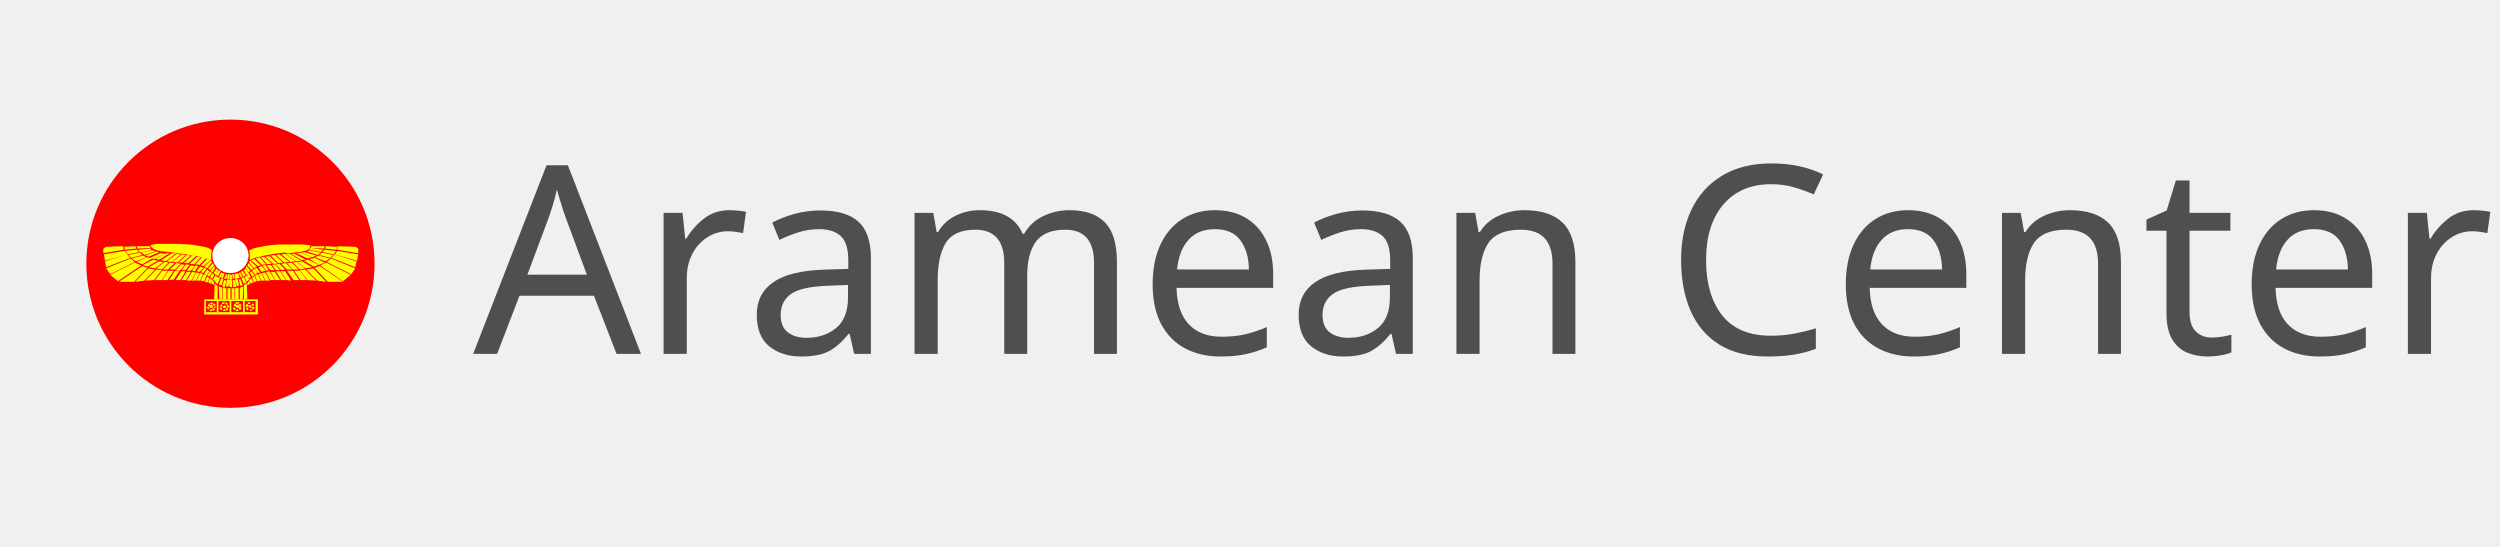
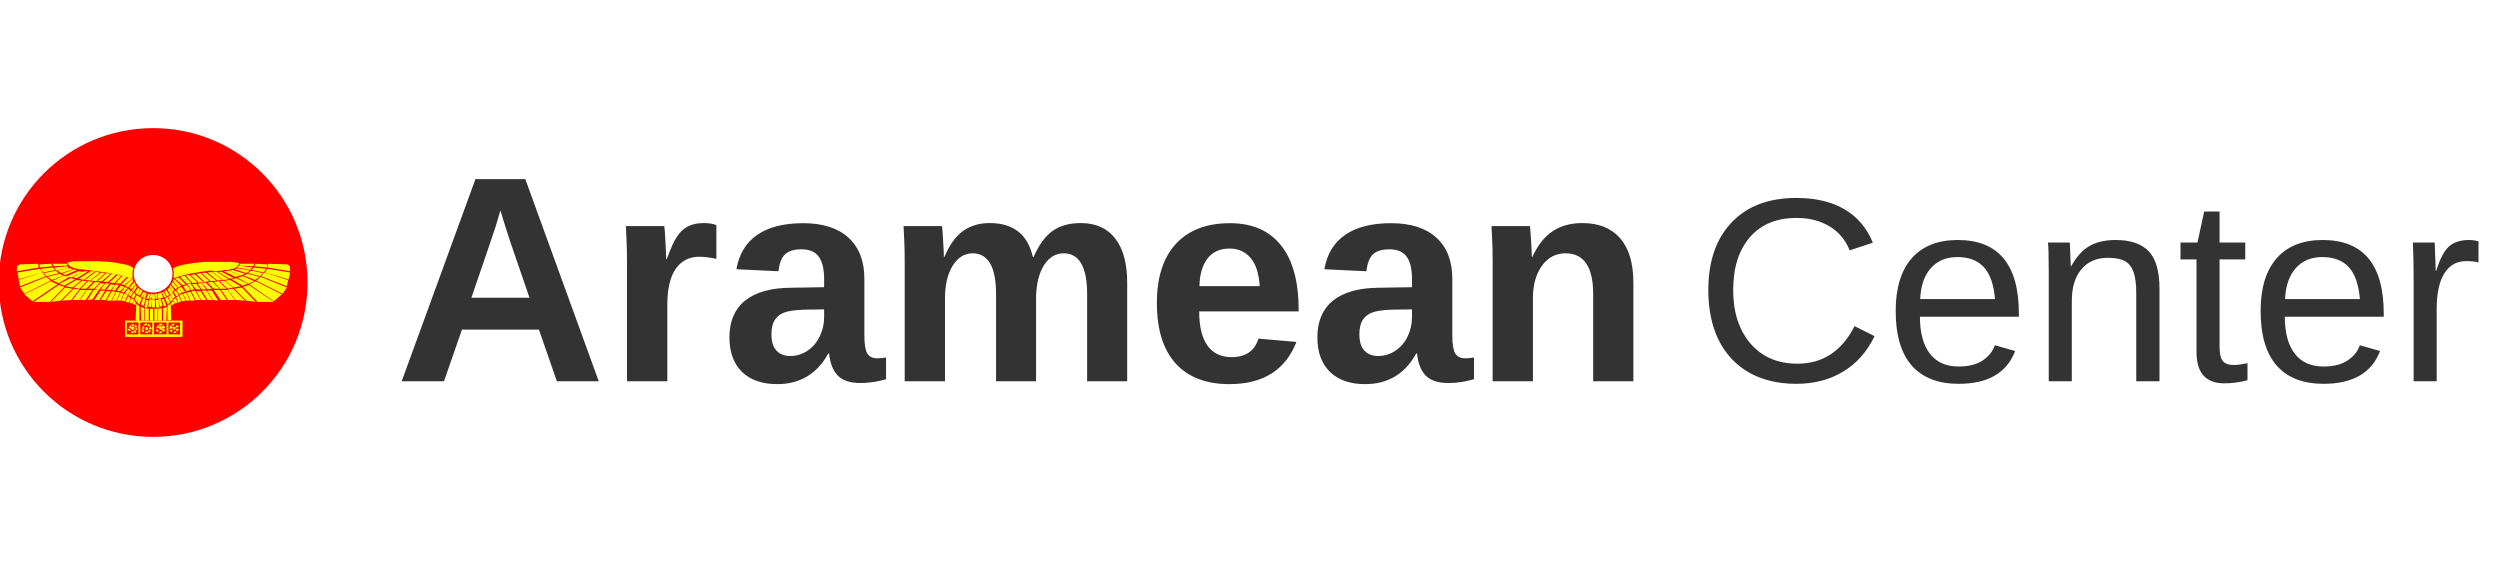
- <svg xmlns="http://www.w3.org/2000/svg" version="1.1" id="svg548" x="0px" y="0px" viewBox="0 0 428.5 93.6" style="enable-background:new 0 0 428.5 93.6;" xml:space="preserve">
-   <style type="text/css">
- 	.st0{fill:#FF0000;}
- 	.st1{fill:#FFFF00;}
- 	.st2{fill:none;stroke:#FFFF00;stroke-width:0.3;stroke-miterlimit:10;}
- 	.st3{fill:#FFFFFF;}
- 	.st4{fill:#4F4F4F;}
- 	.st5{font-family:'MyriadPro-Regular';}
- 	.st6{font-size:45.087px;}
- </style>
-   <circle class="st0" cx="39.5" cy="45.2" r="24.7" />
+ <svg xmlns="http://www.w3.org/2000/svg" version="1.2" baseProfile="tiny-ps" viewBox="0 0 400 90" width="400" height="90">
+   <style>
+ 		tspan { white-space:pre }
+ 		.shp0 { fill: #ffffff } 
+ 		.shp1 { fill: #ff0000 } 
+ 		.shp2 { fill: #ffff00 } 
+ 		.shp3 { fill: none;stroke: #ffff00;stroke-width: 0.3 } 
+ 	</style>
+   <path id="Lager 1" class="shp0" d="M-6 -17L483 -17L483 126L-6 126L-6 -17Z" />
+   <path id="Layer" class="shp1" d="M24.5 69.9C10.84 69.9 -0.2 58.86 -0.2 45.2C-0.2 31.54 10.84 20.5 24.5 20.5C38.16 20.5 49.2 31.54 49.2 45.2C49.2 58.86 38.16 69.9 24.5 69.9Z" />
  <g id="Lager_2">
-     <path id="Border" class="st1" d="M35,51.3h9.2v2.6H35V51.3z M43.8,51.6h-8.5v1.9h8.5V51.6z" />
-     <line class="st2" x1="41.8" y1="51.5" x2="41.8" y2="53.7" />
-     <line class="st2" x1="39.5" y1="51.5" x2="39.5" y2="53.6" />
-     <line class="st2" x1="37.3" y1="51.5" x2="37.3" y2="53.6" />
-     <path class="st1" d="M36,51.9h0.5c0,0.1-0.1,0.2-0.1,0.3l0,0l0,0h-0.2l0,0l0,0C36.1,52.2,36,52,36,51.9z M35.9,52.8   c0,0.1-0.1,0.2-0.2,0.2l-0.3-0.3c0.1-0.1,0.2-0.1,0.3-0.1l0,0l0,0L35.9,52.8C36,52.8,36,52.8,35.9,52.8L35.9,52.8z M36.6,53.3   c-0.1-0.1-0.1-0.2-0.2-0.3l0,0v-0.1l0.1-0.1l0,0c0.1,0,0.3,0.1,0.3,0.2C37,53,36.6,53.3,36.6,53.3L36.6,53.3z M35.9,52.5   c-0.1,0-0.2,0-0.3,0l0.2-0.5c0.1,0,0.2,0.2,0.2,0.3l0,0c0,0,0,0,0,0.1L35.9,52.5L35.9,52.5L35.9,52.5L35.9,52.5z M36.4,53.3h-0.5   c0-0.1,0.1-0.2,0.2-0.3l0,0l0,0h0.2C36.3,52.9,36.4,53.2,36.4,53.3L36.4,53.3z M37,52.3c-0.1,0.1-0.3,0.1-0.4,0.1l-0.1-0.1l0,0l0,0   c0-0.1,0.1-0.2,0.1-0.3C36.7,51.9,37,52.3,37,52.3L37,52.3z M36.4,52.3c0.1,0.1,0.1,0.2,0.1,0.3s-0.2,0.2-0.3,0.2s-0.3-0.1-0.3-0.2   c0-0.1,0.1-0.2,0.1-0.3h0.1H36.4L36.4,52.3L36.4,52.3z M36.9,52.8c-0.1,0-0.2-0.1-0.3-0.1l0,0l0,0v-0.1l0,0c0.1,0,0.2-0.1,0.3-0.1   C37,52.4,37,52.8,36.9,52.8L36.9,52.8z" />
-     <path class="st1" d="M42.4,51.9c0,0,0.5-0.2,0.5-0.1c0,0.1,0,0.2-0.1,0.3l0,0l0,0h-0.2c0,0,0,0-0.1,0l0,0   C42.6,52.2,42.5,52.1,42.4,51.9z M42.6,52.9c0,0.1-0.1,0.2-0.1,0.3l-0.4-0.3c0.1-0.1,0.2-0.1,0.3-0.2l0,0l0,0L42.6,52.9L42.6,52.9   L42.6,52.9z M43.4,53c-0.1,0-0.2-0.2-0.3-0.2l0,0c0,0,0,0,0-0.1l0.1-0.1l0,0c0.1,0,0.2,0,0.3,0C43.7,52.6,43.5,53.1,43.4,53   L43.4,53z M42.4,52.6c-0.1,0-0.2,0-0.3,0c0,0,0.1-0.5,0.2-0.5c0.1,0,0.2,0.1,0.3,0.2l0,0c0,0,0,0,0,0.1L42.4,52.6   C42.5,52.6,42.4,52.6,42.4,52.6L42.4,52.6L42.4,52.6z M43.3,53.2l-0.5,0.1c0-0.1,0-0.2,0.1-0.3l0,0l0,0h0.2   C43,52.9,43.2,53.1,43.3,53.2z M43.6,52.3c-0.1,0.1-0.4,0.1-0.4,0.1l-0.1-0.1l0,0l0,0c0-0.1,0.1-0.2,0.2-0.3   C43.3,51.9,43.6,52.3,43.6,52.3L43.6,52.3z M42.8,52.8c-0.1-0.1-0.2-0.2-0.2-0.3s0.1-0.2,0.2-0.2c0.1,0,0.3,0,0.3,0.1   s0,0.2-0.1,0.3l0,0L42.8,52.8L42.8,52.8L42.8,52.8z" />
-     <path class="st1" d="M40.4,51.8H41c0,0.1-0.1,0.2-0.2,0.3l0,0c0,0,0,0-0.1,0h-0.2c0,0,0,0-0.1,0l0,0C40.5,52.1,40.4,51.9,40.4,51.8   z M40.4,52.9c0,0.1-0.1,0.2-0.2,0.3l-0.3-0.4c0.1-0.1,0.2-0.1,0.3-0.1l0,0l0,0L40.4,52.9C40.4,52.8,40.4,52.8,40.4,52.9L40.4,52.9z    M41.1,53.1C41,53,41,52.9,40.9,52.8l0,0v-0.1l0.1-0.1l0,0c0.1,0,0.2,0,0.3,0.1C41.5,52.8,41.2,53.2,41.1,53.1z M40.3,52.5   c-0.1,0-0.2,0-0.3,0c0,0,0.2-0.5,0.3-0.5c0.1,0.1,0.2,0.2,0.2,0.3l0,0c0,0,0,0,0,0.1L40.3,52.5L40.3,52.5L40.3,52.5L40.3,52.5z    M40.9,53.3c0,0-0.5,0.1-0.5,0s0.1-0.2,0.2-0.3l0,0l0,0h0.2C40.8,53,40.9,53.2,40.9,53.3z M41.4,52.5c-0.1,0.1-0.4,0-0.4,0   l-0.1-0.2l0,0l0,0c0.1-0.1,0.1-0.2,0.2-0.3C41.2,52,41.5,52.5,41.4,52.5L41.4,52.5z M40.5,52.7c-0.1-0.1-0.1-0.2-0.1-0.3   s0.2-0.2,0.3-0.2s0.3,0.1,0.3,0.2c0,0.1,0,0.2-0.1,0.3l-0.1,0.1L40.5,52.7L40.5,52.7L40.5,52.7z" />
-     <path class="st1" d="M38,51.9l0.5-0.2c0,0.1,0,0.2,0,0.3l0,0l0,0l-0.2,0.1c0,0,0,0-0.1,0l0,0C38.2,52.2,38,52,38,51.9z M38.1,52.9   c0,0.1-0.1,0.2-0.2,0.3l-0.3-0.4c0.1-0.1,0.2-0.1,0.3-0.1l0,0l0,0L38.1,52.9C38.2,52.9,38.2,52.9,38.1,52.9L38.1,52.9z M38.9,53.3   c-0.1-0.1-0.1-0.2-0.2-0.3l0,0v-0.1l0.1-0.1l0,0c0.1,0,0.2,0,0.3,0.1C39.2,52.9,38.9,53.3,38.9,53.3L38.9,53.3z M38,52.6   c-0.1,0-0.2,0-0.3,0l0.2-0.5c0.1,0,0.2,0.2,0.2,0.3l0,0c0,0,0,0,0,0.1L38,52.6C38,52.5,38,52.6,38,52.6L38,52.6L38,52.6z    M38.7,53.3h-0.5c0-0.1,0.1-0.2,0.2-0.3l0,0l0,0h0.2C38.5,52.9,38.7,53.2,38.7,53.3L38.7,53.3z M39.3,52.7c-0.1,0-0.4,0-0.4,0   l-0.1-0.2l0,0l0,0c0.1-0.1,0.2-0.2,0.3-0.3C39.1,52.2,39.3,52.7,39.3,52.7z M38.6,52.4c0.1,0.1,0.1,0.2,0.1,0.3s-0.2,0.1-0.3,0.1   c-0.2,0-0.2,0-0.2-0.1s0.1-0.2,0.1-0.3l0.1-0.1L38.6,52.4L38.6,52.4z M39.1,52.1c-0.1,0.1-0.2,0.1-0.3,0.1l0,0c0,0,0,0-0.1,0   l-0.1-0.1l0,0c0-0.1,0.1-0.2,0.2-0.3C38.8,51.8,39.1,52.1,39.1,52.1L39.1,52.1z" />
-     <path id="Sun" class="st3" d="M42.6,43.8c0,1.7-1.4,3-3.1,3s-3.1-1.3-3.1-3s1.4-3,3.1-3S42.6,42.1,42.6,43.8" />
-     <path id="Eagle" class="st1" d="M36.7,51.3l0.1-2.7l0.5,0.4v2.4L36.7,51.3z M38.2,49.3l0.6,0.1v1.9h-0.6V49.3z M39.3,48h0.4v1.1   l0,0h-0.4l0,0V48z M38.7,49.1l0.2-1.2h0.4l-0.1,1.2H38.7z M36.2,48.6l0.2-0.6l0.3,0.4v0.4L36.2,48.6z M38.1,49.1l0.3-1.1l0.4,0.1   l-0.3,1.2L38.1,49.1z M35.7,48.4l0.3-0.7l0.4,0.3l-0.3,0.6L35.7,48.4z M36.9,48.4l0.4-0.9l0.4,0.2l-0.4,1L36.9,48.4z M35.1,48.3   l0.4-0.9l0.4,0.3l-0.3,0.7L35.1,48.3z M24.9,48.1l1.9-1.9l0.9,0.1L26.4,48L24.9,48.1z M27.8,46.4h1L27.7,48h-1.1L27.8,46.4z    M27.8,48l1.1-1.6h0.9L28.7,48H27.8z M33.7,48.1l0.6-1.3l0.5,0.2l-0.5,1.1H33.7z M29,48l1-1.6h0.8l-1,1.5L29,48z M33.6,46.7   l0.6,0.1l-0.6,1.3h-0.7L33.6,46.7z M36.5,47.9l0.4-0.7l0.4,0.3l-0.4,0.8L36.5,47.9z M36,47.5l0.4-0.7l0.3,0.3l-0.3,0.7L36,47.5z    M38.9,47.8l0.2-0.8h0.3l-0.2,0.8H38.9z M39.4,47.1h0.3l0.1,0.8h-0.4L39.4,47.1z M37.9,47.6l0.3-0.8l0.3,0.1l-0.3,0.8L37.9,47.6z    M35.5,47.2l0.5-0.7l0.3,0.2l-0.4,0.7L35.5,47.2z M37,47.1l0.5-0.8l0.3,0.2l-0.4,0.8L37,47.1z M35,46.9l0.5-0.7l0.4,0.3l-0.5,0.7   L35,46.9z M36.1,46.4l0.6-0.8l0.2,0.3l-0.5,0.8L36.1,46.4z M33.7,46.5l0.6-0.8l0.6,0.2l-0.7,0.7L33.7,46.5z M32.7,46.4H32l0.7-0.9   l0.7,0.1L32.7,46.4z M35.7,46l0.8-0.9l0.2,0.4L36,46.3L35.7,46z M29.1,46.2l1.1-1.1l0.8,0.1l-1,1H29.1z M18.9,47l-0.7-1l4.2-1.7   l0.7,0.6L18.9,47z M26.8,46l1.4-1.1l0.7,0.1l-1.2,1.2L26.8,46z M35,45.7l1.2-1.1l0.1,0.4l-0.8,1L35,45.7z M25.5,45.8l1.7-1l0.8,0.1   L26.6,46L25.5,45.8z M34.4,45.5l1.1-1.1l0.6,0.2l-1.2,1L34.4,45.5z M24.5,45.4l1.8-0.9l0.7,0.2l-1.7,1L24.5,45.4z M33.5,45.3   l1.1-1.2l0.7,0.2l-1.1,1.1L33.5,45.3z M18,44.8l3.8-1.2l0.5,0.6l-4.1,1.6L18,44.8z M32.5,45.2l1.3-1.2l0.6,0.1l-1.1,1.2L32.5,45.2z    M31.5,45.1l1.4-1.3l0.7,0.1l-1.3,1.2H31.5z M30.6,45l1.4-1.3l0.7,0.1L31.3,45H30.6z M29.5,44.9l1.7-1.3l0.6,0.1L30.4,45L29.5,44.9   z M22.6,44.3l1.9-0.5l0.6,0.3l-1.8,0.7L22.6,44.3z M28.6,44.8l1.7-1.3l0.7,0.1l-1.6,1.3L28.6,44.8z M26.6,44.4l1.9-1h0.6l-1.8,1.1   L26.6,44.4z M17.8,43.6l3.6-0.6l0.4,0.6L18,44.7L17.8,43.6z M22,43.7l1.9-0.4l0.5,0.4l-1.9,0.5L22,43.7z M25.7,44.2l1.8-0.8   l0.8,0.1l-1.9,0.9L25.7,44.2z M24.9,43.8l1.9-0.7l0.5,0.1L25.5,44L24.9,43.8z M21.5,43l2-0.2l0.3,0.4l-1.9,0.4L21.5,43z M18.2,42.3   l2.9-0.1l0.1,0.6l-3.5,0.6c0,0,0-0.6,0-0.7S18.1,42.3,18.2,42.3 M25.8,42.6l0.2,0.3l-2,0.4l-0.3-0.5L25.8,42.6z M21.3,42.3l1.9-0.1   l0.2,0.4l-2,0.2L21.3,42.3z M23.6,42.6l-0.2-0.4h2.3l0.1,0.3L23.6,42.6z M39,49.4h0.5v1.9H39V49.4z M37.5,49.1l0.6,0.2v2h-0.5   L37.5,49.1z M30.1,43.4c0.3,0,0,0,0.3,0c0.1,0,0.6,0.1,0.8,0.1c0.5,0.1,0.9,0.1,1.3,0.2c0.6,0.1,1,0.2,1.2,0.2   c0.8,0.2,0.6,0.1,0.8,0.2c0.5,0.1,0.8,0.2,0.8,0.2c0.5,0.2,0.7,0.2,0.9,0.3c0-0.1,0-0.1,0-0.2v-0.2v-0.1c0-0.2,0-0.2,0-0.4   c0,0,0,0.2,0-0.1c0-0.2,0.1-0.4,0.1-0.6c0-0.2-0.1-0.2-0.2-0.3c-0.3-0.1-0.4-0.2-0.4-0.2c-0.6-0.2-0.8-0.2-0.8-0.2   c-0.3-0.1-0.7-0.1-1-0.2c-0.5-0.1-1.3-0.2-1.4-0.2c-1.1-0.1-1.1,0-1.6-0.1c-0.7,0-0.7,0-1.3,0c-0.3,0-0.9,0-1.4,0c0,0-0.8,0-1,0   c-0.3,0-0.6,0-0.9,0.1C25.8,42,25.8,42,25.8,42c0,0.2,0.2,0.4,0.3,0.5c0.3,0.3,0.6,0.3,0.8,0.4c0.7,0.2,0.8,0.2,1.2,0.2   c0.3,0,0.5,0.1,0.7,0.1c0.3,0,1,0.1,1,0.1 M32.9,46.6l0.6,0.1l-0.7,1.4H32L32.9,46.6z M32.9,46.4l0.6-0.9l0.5,0.1l-0.6,0.9   L32.9,46.4z M31.1,48l0.9-1.4h0.7L31.9,48H31.1z M30.1,48l1-1.5h0.7L30.9,48H30.1z M27.9,46.2l1.2-1.2l0.8,0.1l-1.1,1.1L27.9,46.2z    M31.1,46.3l0.8-1l0.6,0.1l-0.7,0.9H31.1z M30.1,46.3l1-1l0.6,0.1l-0.9,1L30.1,46.3z M38.4,47.8l0.3-0.8l0.3,0.1l-0.2,0.7H38.4z    M23,48.3h-2.6l4-2.7l0.9,0.3L23,48.3z M34.4,48.1l0.5-1.1l0.5,0.2l-0.4,1L34.4,48.1z M34.4,46.7l0.6-0.8l0.4,0.2l-0.6,0.7   L34.4,46.7z M23.4,44.9l1.8-0.8l0.9,0.2l-1.7,1L23.4,44.9z M27.6,44.6l1.9-1.2h0.7l-1.8,1.4L27.6,44.6z M37.5,47.5l0.4-0.8l0.3,0.1   l-0.4,0.8L37.5,47.5z M37.5,48.8l0.4-1.1l0.4,0.1L38,48.9L37.5,48.8z M23.2,48.3l2.2-2.3l1.2,0.2l-1.9,1.9L23.2,48.3z M24.2,45.5   l-4,2.7l-1.3-1.1l4.2-2.1L24.2,45.5z M36.6,46.8l0.5-0.8l0.3,0.3L37,47.1L36.6,46.8z M24.2,43.3l2-0.4l0.4,0.2l-1.8,0.6L24.2,43.3z   " />
-     <path id="Eagle-2" class="st1" d="M41.8,51.3v-2.4l0.5-0.4l0.1,2.7L41.8,51.3z M40.9,51.3h-0.6v-1.9l0.6-0.1V51.3z M39.8,49.2   L39.8,49.2h-0.4l0,0v-1.1h0.4V49.2z M40,49.2L39.9,48h0.4l0.2,1.2H40z M42.4,48.9v-0.4l0.3-0.4l0.2,0.5L42.4,48.9z M40.6,49.1   l-0.3-1.2l0.4-0.1l0.3,1.1L40.6,49.1z M43,48.6L42.7,48l0.4-0.3l0.3,0.7L43,48.6z M41.8,48.7l-0.4-1l0.4-0.2l0.4,0.9L41.8,48.7z    M43.5,48.4l-0.3-0.8l0.4-0.3l0.4,0.9L43.5,48.4z M52.7,48l-1.3-1.7l0.9-0.1l1.9,1.9L52.7,48z M52.6,48h-1.1l-1.1-1.6h1L52.6,48z    M50.3,48l-1.1-1.6h1l1.1,1.6L50.3,48z M44.8,48.1L44.3,47l0.5-0.2l0.6,1.3H44.8z M49.1,48l-1-1.5h0.8l1,1.6L49.1,48z M46.2,48.1   h-0.7l-0.6-1.3l0.6-0.1L46.2,48.1z M42.3,48.3l-0.4-0.8l0.4-0.3l0.4,0.7L42.3,48.3z M42.7,47.8l-0.4-0.7l0.3-0.3l0.4,0.7L42.7,47.8   z M39.9,47.8L39.8,47h0.3l0.1,0.8H39.9z M39.7,47.9h-0.4l0.1-0.8h0.3L39.7,47.9z M40.8,47.7l-0.3-0.8l0.3-0.1l0.3,0.8L40.8,47.7z    M43.2,47.4l-0.4-0.7l0.3-0.2l0.5,0.7L43.2,47.4z M41.7,47.4l-0.4-0.8l0.3-0.2l0.5,0.8L41.7,47.4z M43.7,47.1l-0.5-0.7l0.4-0.3   l0.5,0.7L43.7,47.1z M42.6,46.7l-0.5-0.8l0.2-0.3l0.6,0.8L42.6,46.7z M44.8,46.6l-0.5-0.8l0.6-0.2l0.6,0.8L44.8,46.6z M45.7,45.5   l0.7-0.1l0.7,0.9h-0.7L45.7,45.5z M43.1,46.3l-0.7-0.8l0.2-0.4l0.8,0.9L43.1,46.3z M49.2,46.2l-1-1l0.8-0.1l1.1,1.1H49.2z M56,44.9   l0.7-0.6l4.2,1.7l-0.7,1L56,44.9z M51.4,46.2L50.2,45l0.7-0.1l1.4,1.1L51.4,46.2z M43.5,46l-0.8-1l0.1-0.4l1.2,1.1L43.5,46z    M52.4,46L51,44.9l0.8-0.1l1.7,1L52.4,46z M44.2,45.6l-1.2-1l0.6-0.2l1.1,1.1L44.2,45.6z M53.8,45.7l-1.7-1l0.7-0.2l1.8,0.9   L53.8,45.7z M44.9,45.4l-1.1-1.1l0.7-0.2l1.1,1.2L44.9,45.4z M60.9,45.8l-4.1-1.6l0.5-0.6l3.8,1.2L60.9,45.8z M45.8,45.3l-1.1-1.2   l0.6-0.1l1.3,1.2L45.8,45.3z M46.8,45.2L45.5,44l0.7-0.1l1.4,1.3H46.8z M47.7,45.1l-1.3-1.3l0.7-0.1l1.4,1.3L47.7,45.1z M48.7,45   l-1.4-1.3l0.6-0.1l1.7,1.3L48.7,45z M55.8,44.8L54,44.1l0.6-0.3l1.9,0.5L55.8,44.8z M49.8,44.9l-1.6-1.3l0.7-0.1l1.7,1.3L49.8,44.9   z M51.7,44.6l-1.8-1.1h0.6l1.9,1L51.7,44.6z M61.2,44.7l-3.8-1.1l0.4-0.6l3.6,0.6L61.2,44.7z M56.6,44.2l-1.9-0.5l0.5-0.4l1.9,0.4   L56.6,44.2z M52.7,44.3l-1.9-0.9l0.8-0.1l1.8,0.8L52.7,44.3z M53.5,44.1l-1.8-0.8l0.5-0.1l2,0.6L53.5,44.1z M57.2,43.6l-1.9-0.4   l0.3-0.4l2,0.2L57.2,43.6z M60.9,42.3c0.2,0,0.5,0.3,0.5,0.4c0,0.1,0,0.7,0,0.7l-3.6-0.6l0.1-0.6L60.9,42.3 M55.4,42.8L55,43.2   l-2-0.4l0.2-0.3L55.4,42.8z M57.7,42.8l-2-0.2l0.2-0.4l1.9,0.1L57.7,42.8z M53.3,42.5l0.1-0.3h2.3l-0.2,0.4L53.3,42.5z M40.2,51.3   h-0.5v-1.9h0.5V51.3z M41.6,51.3h-0.5v-2l0.6-0.2L41.6,51.3z M49.3,43.4c0,0,0.7,0,1-0.1c0.1,0,0.4,0,0.7-0.1c0.5,0,0.5,0,1.2-0.2   c0.2,0,0.5-0.1,0.8-0.4c0.1-0.1,0.2-0.4,0.3-0.5c0,0,0,0-0.5-0.1c-0.3,0-0.6-0.1-0.9-0.1c-0.2,0-1,0-1,0c-0.5,0-1.1,0-1.4,0   c-0.5,0-0.5,0-1.3,0c-0.4,0-0.4,0-1.6,0.1c-0.1,0-0.9,0.1-1.4,0.2c-0.3,0.1-0.7,0.1-1,0.2c0,0-0.2,0-0.8,0.2c0,0-0.2,0.1-0.4,0.2   c-0.1,0-0.2,0.1-0.3,0.1c0,0.1,0.1,0.4,0.1,0.6c0,0.3,0,0.1,0,0.1c0,0.2,0,0.2,0,0.4v0.1v0.2c0,0.1,0,0.1,0,0.2   c0.2,0,0.3-0.1,0.9-0.3c0,0,0.3-0.1,0.8-0.2c0.2,0,0,0,0.8-0.2c0.2,0,0.6-0.1,1.2-0.2c0.4-0.1,0.7-0.1,1.3-0.2   c0.2,0,0.7-0.1,0.8-0.1c0.3,0,0,0,0.3,0 M47.1,48h-0.8l-0.7-1.4l0.6-0.1L47.1,48z M45.6,46.4L45,45.5l0.5-0.1l0.6,0.9L45.6,46.4z    M47.2,48l-0.8-1.4h0.7L48,48H47.2z M48.2,48l-0.9-1.5H48l1,1.5H48.2z M50.2,46.2l-1-1.1L50,45l1.2,1.2H50.2z M47.3,46.3l-0.7-0.9   l0.6-0.1l0.8,1H47.3z M48.2,46.3l-0.9-1l0.6-0.1l1,1L48.2,46.3z M40.3,47.8L40.2,47l0.3-0.1l0.3,0.8L40.3,47.8z M53.9,45.9l0.9-0.3   l4,2.7h-2.6L53.9,45.9z M44.1,48.2l-0.4-1l0.5-0.2l0.5,1.1L44.1,48.2z M44.2,46.8l-0.6-0.7l0.4-0.2l0.6,0.8L44.2,46.8z M54.7,45.4   l-1.7-1l0.9-0.2l1.8,0.8L54.7,45.4z M50.7,44.8L49,43.5h0.7l1.9,1.2L50.7,44.8z M41.3,47.6l-0.4-0.8l0.3-0.1l0.4,0.8L41.3,47.6z    M41.2,49l-0.3-1.1l0.3-0.1l0.4,1.1L41.2,49z M54.4,48.1l-1.9-1.9l1.2-0.2l2.2,2.3L54.4,48.1z M54.9,45.5L54.9,45.5l1-0.5l4.2,2.1   l-1.3,1.1L54.9,45.5z M42.2,47.1l-0.4-0.8l0.3-0.3l0.5,0.8L42.2,47.1z M54.4,43.7l-1.8-0.6l0.4-0.2l2,0.4L54.4,43.7z" />
+     <path id="Border" fill-rule="evenodd" class="shp2" d="M20 51.3L29.2 51.3L29.2 53.9L20 53.9L20 51.3ZM28.8 51.6L20.3 51.6L20.3 53.5L28.8 53.5L28.8 51.6Z" />
+     <path id="Layer" class="shp3" d="M26.8 51.5L26.8 53.7" />
+     <path id="Layer" class="shp3" d="M24.5 51.5L24.5 53.6" />
+     <path id="Layer" class="shp3" d="M22.3 51.5L22.3 53.6" />
+     <path id="Layer" class="shp2" d="M21 51.9L21.5 51.9C21.5 52 21.4 52.1 21.4 52.2L21.4 52.2L21.4 52.2L21.2 52.2L21.2 52.2L21.2 52.2C21.1 52.2 21 52 21 51.9ZM20.9 52.8C20.9 52.9 20.8 53 20.7 53L20.4 52.7C20.5 52.6 20.6 52.6 20.7 52.6L20.7 52.6L20.7 52.6L20.9 52.8C21 52.8 21 52.8 20.9 52.8L20.9 52.8ZM21.6 53.3C21.5 53.2 21.5 53.1 21.4 53L21.4 53L21.4 52.9L21.5 52.8L21.5 52.8C21.6 52.8 21.8 52.9 21.8 53C22 53 21.6 53.3 21.6 53.3L21.6 53.3ZM20.9 52.5C20.8 52.5 20.7 52.5 20.6 52.5L20.8 52C20.9 52 21 52.2 21 52.3L21 52.3C21 52.3 21 52.3 21 52.4L20.9 52.5L20.9 52.5L20.9 52.5L20.9 52.5ZM21.4 53.3L20.9 53.3C20.9 53.2 21 53.1 21.1 53L21.1 53L21.1 53L21.3 53C21.3 52.9 21.4 53.2 21.4 53.3L21.4 53.3ZM22 52.3C21.9 52.4 21.7 52.4 21.6 52.4L21.5 52.3L21.5 52.3L21.5 52.3C21.5 52.2 21.6 52.1 21.6 52C21.7 51.9 22 52.3 22 52.3L22 52.3ZM21.4 52.3C21.5 52.4 21.5 52.5 21.5 52.6C21.5 52.7 21.3 52.8 21.2 52.8C21.1 52.8 20.9 52.7 20.9 52.6C20.9 52.5 21 52.4 21 52.3L21.1 52.3L21.4 52.3L21.4 52.3L21.4 52.3ZM21.9 52.8C21.8 52.8 21.7 52.7 21.6 52.7L21.6 52.7L21.6 52.7L21.6 52.6L21.6 52.6C21.7 52.6 21.8 52.5 21.9 52.5C22 52.4 22 52.8 21.9 52.8L21.9 52.8Z" />
+     <path id="Layer" class="shp2" d="M27.4 51.9C27.4 51.9 27.9 51.7 27.9 51.8C27.9 51.9 27.9 52 27.8 52.1L27.8 52.1L27.8 52.1L27.6 52.1C27.6 52.1 27.6 52.1 27.5 52.1L27.5 52.1C27.6 52.2 27.5 52.1 27.4 51.9ZM27.6 52.9C27.6 53 27.5 53.1 27.5 53.2L27.1 52.9C27.2 52.8 27.3 52.8 27.4 52.7L27.4 52.7L27.4 52.7L27.6 52.9L27.6 52.9L27.6 52.9ZM28.4 53C28.3 53 28.2 52.8 28.1 52.8L28.1 52.8C28.1 52.8 28.1 52.8 28.1 52.7L28.2 52.6L28.2 52.6C28.3 52.6 28.4 52.6 28.5 52.6C28.7 52.6 28.5 53.1 28.4 53L28.4 53ZM27.4 52.6C27.3 52.6 27.2 52.6 27.1 52.6C27.1 52.6 27.2 52.1 27.3 52.1C27.4 52.1 27.5 52.2 27.6 52.3L27.6 52.3C27.6 52.3 27.6 52.3 27.6 52.4L27.4 52.6C27.5 52.6 27.4 52.6 27.4 52.6L27.4 52.6L27.4 52.6ZM28.3 53.2L27.8 53.3C27.8 53.2 27.8 53.1 27.9 53L27.9 53L27.9 53L28.1 53C28 52.9 28.2 53.1 28.3 53.2ZM28.6 52.3C28.5 52.4 28.2 52.4 28.2 52.4L28.1 52.3L28.1 52.3L28.1 52.3C28.1 52.2 28.2 52.1 28.3 52C28.3 51.9 28.6 52.3 28.6 52.3L28.6 52.3ZM27.8 52.8C27.7 52.7 27.6 52.6 27.6 52.5C27.6 52.4 27.7 52.3 27.8 52.3C27.9 52.3 28.1 52.3 28.1 52.4C28.1 52.5 28.1 52.6 28 52.7L28 52.7L27.8 52.8L27.8 52.8L27.8 52.8Z" />
+     <path id="Layer" class="shp2" d="M25.4 51.8L26 51.8C26 51.9 25.9 52 25.8 52.1L25.8 52.1C25.8 52.1 25.8 52.1 25.7 52.1L25.5 52.1C25.5 52.1 25.5 52.1 25.4 52.1L25.4 52.1C25.5 52.1 25.4 51.9 25.4 51.8ZM25.4 52.9C25.4 53 25.3 53.1 25.2 53.2L24.9 52.8C25 52.7 25.1 52.7 25.2 52.7L25.2 52.7L25.2 52.7L25.4 52.9C25.4 52.8 25.4 52.8 25.4 52.9L25.4 52.9ZM26.1 53.1C26 53 26 52.9 25.9 52.8L25.9 52.8L25.9 52.7L26 52.6L26 52.6C26.1 52.6 26.2 52.6 26.3 52.7C26.5 52.8 26.2 53.2 26.1 53.1ZM25.3 52.5C25.2 52.5 25.1 52.5 25 52.5C25 52.5 25.2 52 25.3 52C25.4 52.1 25.5 52.2 25.5 52.3L25.5 52.3C25.5 52.3 25.5 52.3 25.5 52.4L25.3 52.5L25.3 52.5L25.3 52.5L25.3 52.5ZM25.9 53.3C25.9 53.3 25.4 53.4 25.4 53.3C25.4 53.2 25.5 53.1 25.6 53L25.6 53L25.6 53L25.8 53C25.8 53 25.9 53.2 25.9 53.3ZM26.4 52.5C26.3 52.6 26 52.5 26 52.5L25.9 52.3L25.9 52.3L25.9 52.3C26 52.2 26 52.1 26.1 52C26.2 52 26.5 52.5 26.4 52.5L26.4 52.5ZM25.5 52.7C25.4 52.6 25.4 52.5 25.4 52.4C25.4 52.3 25.6 52.2 25.7 52.2C25.8 52.2 26 52.3 26 52.4C26 52.5 26 52.6 25.9 52.7L25.8 52.8L25.5 52.7L25.5 52.7L25.5 52.7Z" />
+     <path id="Layer" class="shp2" d="M23 51.9L23.5 51.7C23.5 51.8 23.5 51.9 23.5 52L23.5 52L23.5 52L23.3 52.1C23.3 52.1 23.3 52.1 23.2 52.1L23.2 52.1C23.2 52.2 23 52 23 51.9ZM23.1 52.9C23.1 53 23 53.1 22.9 53.2L22.6 52.8C22.7 52.7 22.8 52.7 22.9 52.7L22.9 52.7L22.9 52.7L23.1 52.9C23.2 52.9 23.2 52.9 23.1 52.9L23.1 52.9ZM23.9 53.3C23.8 53.2 23.8 53.1 23.7 53L23.7 53L23.7 52.9L23.8 52.8L23.8 52.8C23.9 52.8 24 52.8 24.1 52.9C24.2 52.9 23.9 53.3 23.9 53.3L23.9 53.3ZM23 52.6C22.9 52.6 22.8 52.6 22.7 52.6L22.9 52.1C23 52.1 23.1 52.3 23.1 52.4L23.1 52.4C23.1 52.4 23.1 52.4 23.1 52.5L23 52.6C23 52.5 23 52.6 23 52.6L23 52.6L23 52.6ZM23.7 53.3L23.2 53.3C23.2 53.2 23.3 53.1 23.4 53L23.4 53L23.4 53L23.6 53C23.5 52.9 23.7 53.2 23.7 53.3L23.7 53.3ZM24.3 52.7C24.2 52.7 23.9 52.7 23.9 52.7L23.8 52.5L23.8 52.5L23.8 52.5C23.9 52.4 24 52.3 24.1 52.2C24.1 52.2 24.3 52.7 24.3 52.7ZM23.6 52.4C23.7 52.5 23.7 52.6 23.7 52.7C23.7 52.8 23.5 52.8 23.4 52.8C23.2 52.8 23.2 52.8 23.2 52.7C23.2 52.6 23.3 52.5 23.3 52.4L23.4 52.3L23.6 52.4L23.6 52.4ZM24.1 52.1C24 52.2 23.9 52.2 23.8 52.2L23.8 52.2C23.8 52.2 23.8 52.2 23.7 52.2L23.6 52.1L23.6 52.1C23.6 52 23.7 51.9 23.8 51.8C23.8 51.8 24.1 52.1 24.1 52.1L24.1 52.1Z" />
+     <path id="Sun" class="shp0" d="M27.6 43.8C27.6 45.5 26.2 46.8 24.5 46.8C22.8 46.8 21.4 45.5 21.4 43.8C21.4 42.1 22.8 40.8 24.5 40.8C26.2 40.8 27.6 42.1 27.6 43.8Z" />
+     <path id="Eagle" fill-rule="evenodd" class="shp2" d="M21.7 51.3L21.8 48.6L22.3 49L22.3 51.4L21.7 51.3ZM23.2 49.3L23.8 49.4L23.8 51.3L23.2 51.3L23.2 49.3ZM24.3 48L24.7 48L24.7 49.1L24.3 49.1L24.3 48ZM23.7 49.1L23.9 47.9L24.3 47.9L24.2 49.1L23.7 49.1ZM21.2 48.6L21.4 48L21.7 48.4L21.7 48.8L21.2 48.6ZM23.1 49.1L23.4 48L23.8 48.1L23.5 49.3L23.1 49.1ZM20.7 48.4L21 47.7L21.4 48L21.1 48.6L20.7 48.4ZM21.9 48.4L22.3 47.5L22.7 47.7L22.3 48.7L21.9 48.4ZM20.1 48.3L20.5 47.4L20.9 47.7L20.6 48.4L20.1 48.3ZM9.9 48.1L11.8 46.2L12.7 46.3L11.4 48L9.9 48.1ZM12.8 46.4L13.8 46.4L12.7 48L11.6 48L12.8 46.4ZM12.8 48L13.9 46.4L14.8 46.4L13.7 48L12.8 48ZM19.3 46.8L19.8 47L19.3 48.1L18.7 48.1L19.3 46.8ZM14 48L15 46.4L15.8 46.4L14.8 47.9L14 48ZM18.6 46.7L19.2 46.8L18.6 48.1L17.9 48.1L18.6 46.7ZM21.5 47.9L21.9 47.2L22.3 47.5L21.9 48.3L21.5 47.9ZM21 47.5L21.4 46.8L21.7 47.1L21.4 47.8L21 47.5ZM23.9 47.8L24.1 47L24.4 47L24.2 47.8L23.9 47.8ZM24.4 47.1L24.7 47.1L24.8 47.9L24.4 47.9L24.4 47.1ZM22.9 47.6L23.2 46.8L23.5 46.9L23.2 47.7L22.9 47.6ZM20.5 47.2L21 46.5L21.3 46.7L20.9 47.4L20.5 47.2ZM22 47.1L22.5 46.3L22.8 46.5L22.4 47.3L22 47.1ZM20 46.9L20.5 46.2L20.9 46.5L20.4 47.2L20 46.9ZM21.1 46.4L21.7 45.6L21.9 45.9L21.4 46.7L21.1 46.4ZM18.7 46.5L19.3 45.7L19.9 45.9L19.2 46.6L18.7 46.5ZM17.7 46.4L17 46.4L17.7 45.5L18.4 45.6L17.7 46.4ZM20.7 46L21.5 45.1L21.7 45.5L21 46.3L20.7 46ZM14.1 46.2L15.2 45.1L16 45.2L15 46.2L14.1 46.2ZM3.9 47L3.2 46L7.4 44.3L8.1 44.9L3.9 47ZM11.8 46L13.2 44.9L13.9 45L12.7 46.2L11.8 46ZM20 45.7L21.2 44.6L21.3 45L20.5 46L20 45.7ZM10.5 45.8L12.2 44.8L13 44.9L11.6 46L10.5 45.8ZM19.4 45.5L20.5 44.4L21.1 44.6L19.9 45.6L19.4 45.5ZM9.5 45.4L11.3 44.5L12 44.7L10.3 45.7L9.5 45.4ZM18.5 45.3L19.58 44.12C19.75 44.15 19.89 44.18 20 44.21L20.3 44.3L19.2 45.4L18.5 45.3ZM19.58 44.12C19.58 44.12 19.58 44.12 19.58 44.12C19.56 44.11 19.53 44.11 19.49 44.1C19.34 44.02 19.44 44.07 19.02 43.98C19.01 43.97 19.18 44.02 19.32 44.05C19.09 44 18.79 43.92 18.7 43.9C18.5 43.9 18.1 43.8 17.5 43.7C17.1 43.6 16.7 43.6 16.2 43.5C16 43.5 15.5 43.4 15.4 43.4C15.15 43.4 15.32 43.4 15.2 43.4L13.4 44.8L12.6 44.6L14.5 43.4L15.1 43.4L14.8 43.3C14.8 43.3 14.1 43.2 13.8 43.2C13.6 43.2 13.4 43.1 13.1 43.1C12.7 43.1 12.6 43.1 11.9 42.9C11.7 42.8 11.4 42.8 11.1 42.5C11 42.4 10.8 42.2 10.8 42C10.8 42 10.8 42 11.3 41.9C11.6 41.8 11.9 41.8 12.2 41.8C12.4 41.8 13.2 41.8 13.2 41.8C13.7 41.8 14.3 41.8 14.6 41.8C15.2 41.8 15.2 41.8 15.9 41.8C16.4 41.9 16.4 41.8 17.5 41.9C17.6 41.9 18.4 42 18.9 42.1C19.2 42.2 19.6 42.2 19.9 42.3C19.9 42.3 20.1 42.3 20.7 42.5C20.7 42.5 20.8 42.6 21.1 42.7C21.2 42.8 21.3 42.8 21.3 43C21.3 43.2 21.2 43.4 21.2 43.6C21.2 43.9 21.2 43.7 21.2 43.7C21.2 43.9 21.2 44.2 21.2 44.4C21.2 44.5 21.2 44.5 21.2 44.6C21 44.5 20.8 44.5 20.3 44.3C20.3 44.3 20.19 44.26 20 44.21L19.6 44.1L19.58 44.12ZM3 44.8L6.8 43.6L7.3 44.2L3.2 45.8L3 44.8ZM17.5 45.2L18.8 44L19.4 44.1L18.3 45.3L17.5 45.2ZM17.9 43.8L18.6 43.9L17.3 45.1L16.5 45.1L17.9 43.8ZM15.6 45L17 43.7L17.7 43.8L16.3 45L15.6 45ZM14.5 44.9L16.2 43.6L16.8 43.7L15.4 45L14.5 44.9ZM7.6 44.3L9.5 43.8L10.1 44.1L8.3 44.8L7.6 44.3ZM13.6 44.8L15.3 43.5L16 43.6L14.4 44.9L13.6 44.8ZM19.5 44.1C19.5 44.1 19.5 44.1 19.5 44.1C19.5 44.1 19.5 44.1 19.5 44.1ZM19.32 44.05C19.39 44.07 19.44 44.08 19.49 44.1C19.49 44.1 19.5 44.1 19.5 44.1C19.49 44.1 19.41 44.08 19.32 44.05ZM2.8 43.6L6.4 43L6.8 43.6L3 44.7L2.8 43.6ZM7 43.7L8.9 43.3L9.4 43.7L7.5 44.2L7 43.7ZM10.7 44.2L12.5 43.4L13.3 43.5L11.4 44.4L11.08 44.31L9.4 45.3L8.4 44.9L10.2 44.1L10.88 44.25L10.7 44.2ZM9.9 43.8L11.8 43.1L12.3 43.2L10.5 44L9.9 43.8ZM6.5 43L8.5 42.8L8.8 43.2L6.9 43.6L6.5 43ZM3.2 42.3L6.1 42.2L6.2 42.8L2.7 43.4C2.7 43.4 2.7 42.8 2.7 42.7C2.7 42.6 3.1 42.3 3.2 42.3ZM10.8 42.6L11 42.9L9 43.3L8.7 42.8L10.8 42.6ZM6.3 42.3L8.2 42.2L8.4 42.6L6.4 42.8L6.3 42.3ZM8.6 42.6L8.4 42.2L10.7 42.2L10.8 42.5L8.6 42.6ZM24 49.4L24.5 49.4L24.5 51.3L24 51.3L24 49.4ZM22.5 49.1L23.1 49.3L23.1 51.3L22.6 51.3L22.5 49.1ZM11.6 44.4L13.5 43.4L14.1 43.4L12.3 44.5L11.6 44.4ZM17.9 46.6L18.5 46.7L17.8 48.1L17 48.1L17.9 46.6ZM17.9 46.4L18.5 45.5L19 45.6L18.4 46.5L17.9 46.4ZM16.1 48L17 46.6L17.7 46.6L16.9 48L16.1 48ZM15.1 48L16.1 46.5L16.8 46.5L15.9 48L15.1 48ZM12.9 46.2L14.1 45L14.9 45.1L13.8 46.2L12.9 46.2ZM16.1 46.3L16.9 45.3L17.5 45.4L16.8 46.3L16.1 46.3ZM15.1 46.3L16.1 45.3L16.7 45.4L15.8 46.4L15.1 46.3ZM23.7 47L24 47.1L23.8 47.8L23.4 47.8L23.7 47ZM8 48.3L5.4 48.3L9.4 45.6L10.3 45.9L8 48.3ZM19.4 48.1L19.9 47L20.4 47.2L20 48.2L19.4 48.1ZM19.4 46.7L20 45.9L20.4 46.1L19.8 46.8L19.4 46.7ZM22.5 47.5L22.9 46.7L23.2 46.8L22.8 47.6L22.5 47.5ZM22.5 48.8L22.9 47.7L23.3 47.8L23 48.9L22.5 48.8ZM8.2 48.3L10.4 46L11.6 46.2L9.7 48.1L8.2 48.3ZM9.2 45.5L5.2 48.2L3.9 47.1L8.1 45L9.2 45.5ZM21.6 46.8L22.1 46L22.4 46.3L22 47.1L21.6 46.8ZM9.2 43.3L11.2 42.9L11.6 43.1L9.8 43.7L9.2 43.3Z" />
+     <path id="Eagle-2" fill-rule="evenodd" class="shp2" d="M26.8 51.3L26.8 48.9L27.3 48.5L27.4 51.2L26.8 51.3ZM25.9 51.3L25.3 51.3L25.3 49.4L25.9 49.3L25.9 51.3ZM24.8 49.2L24.4 49.2L24.4 48.1L24.8 48.1L24.8 49.2ZM25 49.2L24.9 48L25.3 48L25.5 49.2L25 49.2ZM27.4 48.9L27.4 48.5L27.7 48.1L27.9 48.6L27.4 48.9ZM25.6 49.1L25.3 47.9L25.7 47.8L26 48.9L25.6 49.1ZM28 48.6L27.7 48L28.1 47.7L28.4 48.4L28 48.6ZM26.8 48.7L26.4 47.7L26.8 47.5L27.2 48.4L26.8 48.7ZM28.5 48.4L28.2 47.6L28.6 47.3L29 48.2L28.5 48.4ZM37.7 48L36.4 46.3L37.3 46.2L39.2 48.1L37.7 48ZM37.6 48L36.5 48L35.4 46.4L36.4 46.4L37.6 48ZM35.3 48L34.2 46.4L35.2 46.4L36.3 48L35.3 48ZM29.3 47L29.8 46.8L30.4 48.1L29.8 48.1L29.3 47ZM34.1 48L33.1 46.5L33.9 46.5L34.9 48.1L34.1 48ZM31.2 48.1L30.5 48.1L29.9 46.8L30.5 46.7L31.2 48.1ZM27.3 48.3L26.9 47.5L27.3 47.2L27.7 47.9L27.3 48.3ZM27.7 47.8L27.3 47.1L27.6 46.8L28 47.5L27.7 47.8ZM24.9 47.8L24.8 47L25.1 47L25.2 47.8L24.9 47.8ZM24.7 47.9L24.3 47.9L24.4 47.1L24.7 47.1L24.7 47.9ZM25.8 46.8L26.1 47.6L25.8 47.7L25.3 47.8L25.2 47L25.8 46.8ZM28.2 47.4L27.8 46.7L28.1 46.5L28.6 47.2L28.2 47.4ZM26.7 47.4L26.3 46.6L26.6 46.4L27.1 47.2L26.7 47.4ZM28.7 47.1L28.2 46.4L28.6 46.1L29.1 46.8L28.7 47.1ZM27.6 46.7L27.1 45.9L27.3 45.6L27.9 46.4L27.6 46.7ZM29.8 46.6L29.3 45.8L29.9 45.6L30.5 46.4L29.8 46.6ZM30.7 45.5L31.4 45.4L32.1 46.3L31.4 46.3L30.7 45.5ZM28.1 46.3L27.4 45.5L27.6 45.1L28.4 46L28.1 46.3ZM34.2 46.2L33.2 45.2L34 45.1L35.1 46.2L34.2 46.2ZM41 44.9L41.7 44.3L45.9 46L45.2 47L41 44.9ZM36.4 46.2L35.2 45L35.9 44.9L37.3 46L36.4 46.2ZM28.5 46L27.7 45L27.8 44.6L29 45.7L28.5 46ZM37.4 46L36 44.9L36.8 44.8L38.5 45.8L37.4 46ZM29.2 45.6L28 44.6L28.6 44.4L29.7 45.5L29.2 45.6ZM38.8 45.7L37.1 44.7L37.8 44.5L39.6 45.4L38.8 45.7ZM29.9 45.4L28.8 44.3L29.5 44.1L30.6 45.3L29.9 45.4ZM45.9 45.8L41.8 44.2L42.3 43.6L46.1 44.8L45.9 45.8ZM30.8 45.3L29.7 44.1L30.3 44L31.6 45.2L30.8 45.3ZM30.5 44L31.2 43.9L32.6 45.2L31.8 45.2L30.5 44ZM32.7 45.1L31.4 43.8L32.1 43.7L33.5 45L32.7 45.1ZM33.7 45L32.3 43.7L32.9 43.6L34.6 44.9L33.7 45ZM40.8 44.8L39 44.1L39.6 43.8L41.5 44.3L40.8 44.8ZM34.8 44.9L33.2 43.6L33.9 43.5L35.6 44.8L34.8 44.9ZM36.7 44.6L34.9 43.5L35.5 43.5L37.4 44.5L36.7 44.6ZM46.2 44.7L42.4 43.6L42.8 43L46.4 43.6L46.2 44.7ZM41.6 44.2L39.7 43.7L40.2 43.3L42.1 43.7L41.6 44.2ZM37.7 44.3L35.8 43.4L36.6 43.3L38.4 44.1L37.7 44.3ZM38.5 44.1L36.7 43.3L37.2 43.2L39.2 43.8L38.5 44.1ZM42.2 43.6L40.3 43.2L40.6 42.8L42.6 43L42.2 43.6ZM45.9 42.3C46.1 42.3 46.4 42.6 46.4 42.7C46.4 42.8 46.4 43.4 46.4 43.4L42.8 42.8L42.9 42.2L45.9 42.3ZM40.4 42.8L40 43.2L38 42.8L38.2 42.5L40.4 42.8ZM42.7 42.8L40.7 42.6L40.9 42.2L42.8 42.3L42.7 42.8ZM38.3 42.5L38.4 42.2L40.7 42.2L40.5 42.6L38.3 42.5ZM25.2 51.3L24.7 51.3L24.7 49.4L25.2 49.4L25.2 51.3ZM26.6 51.3L26.1 51.3L26.1 49.3L26.7 49.1L26.6 51.3ZM33.9 43.3C33.6 43.3 33.9 43.3 33.6 43.3C33.5 43.3 33 43.4 32.8 43.4C32.2 43.5 31.9 43.5 31.5 43.6C30.9 43.7 30.5 43.8 30.3 43.8C29.5 44 29.7 44 29.5 44C29 44.1 28.7 44.2 28.7 44.2C28.1 44.4 28 44.5 27.8 44.5C27.8 44.4 27.8 44.1 27.8 44C27.8 43.8 27.8 43.8 27.8 43.6C27.8 43.6 27.8 43.8 27.8 43.5C27.8 43.3 27.7 43 27.7 42.9C27.8 42.9 27.9 42.8 28 42.8C28.2 42.7 28.4 42.6 28.4 42.6C29 42.4 29.2 42.4 29.2 42.4C29.5 42.3 29.9 42.3 30.2 42.2C30.7 42.1 31.5 42 31.6 42C32.8 41.9 32.8 41.9 33.2 41.9C34 41.9 34 41.9 34.5 41.9C34.8 41.9 35.4 41.9 35.9 41.9C35.9 41.9 36.7 41.9 36.9 41.9C37.2 41.9 37.5 42 37.8 42C38.3 42.1 38.3 42.1 38.3 42.1C38.2 42.2 38.1 42.5 38 42.6C37.7 42.9 37.4 43 37.2 43C36.5 43.2 36.5 43.2 36 43.2C35.7 43.3 35.4 43.3 35.3 43.3C35 43.4 34.3 43.4 34.3 43.4L33.9 43.3ZM32.1 48L31.3 48L30.6 46.6L31.2 46.5L32.1 48ZM30.6 46.4L30 45.5L30.5 45.4L31.1 46.3L30.6 46.4ZM32.2 48L31.4 46.6L32.1 46.6L33 48L32.2 48ZM33.2 48L32.3 46.5L33 46.5L34 48L33.2 48ZM35.2 46.2L34.2 45.1L35 45L36.2 46.2L35.2 46.2ZM32.3 46.3L31.6 45.4L32.2 45.3L33 46.3L32.3 46.3ZM33.2 46.3L32.3 45.3L32.9 45.2L33.9 46.2L33.2 46.3ZM38.9 45.9L39.8 45.6L43.8 48.3L41.2 48.3L38.9 45.9ZM29.1 48.2L28.7 47.2L29.2 47L29.7 48.1L29.1 48.2ZM29.2 46.8L28.6 46.1L29 45.9L29.6 46.7L29.2 46.8ZM39.7 45.4L38 44.4L38.9 44.2L40.7 45L39.7 45.4ZM35.7 44.8L34 43.5L34.7 43.5L36.6 44.7L35.7 44.8ZM26.3 47.6L25.9 46.8L26.2 46.7L26.6 47.5L26.3 47.6ZM26.2 49L25.9 47.9L26.2 47.8L26.6 48.9L26.2 49ZM39.4 48.1L37.5 46.2L38.7 46L40.9 48.3L39.4 48.1ZM39.9 45.5L40.9 45L45.1 47.1L43.8 48.2L39.9 45.5ZM27.2 47.1L26.8 46.3L27.1 46L27.6 46.8L27.2 47.1ZM39.4 43.7L37.6 43.1L38 42.9L40 43.3L39.4 43.7Z" />
  </g>
-   <text transform="matrix(1 0 0 1 81.1 60.6521)" class="st4 st5 st6">Aramean Center</text>
+   <path id="Aramean Center " fill="#333333" aria-label="Aramean Center" d="M95.8 61L89.1 61L86.23 52.74L73.91 52.74L71.04 61L64.27 61L76.07 28.66L84.05 28.66L95.8 61ZM80.54 35.23L80.06 33.64L79.92 34.15Q79.69 34.98 79.37 36.03Q79.05 37.09 75.42 47.64L84.72 47.64L81.53 38.35L80.54 35.23ZM106.77 61L100.32 61L100.32 42Q100.32 39.96 100.25 38.6Q100.21 37.22 100.14 36.17L106.29 36.17Q106.36 36.58 106.47 38.69Q106.59 40.78 106.59 41.47L106.68 41.47Q107.62 38.85 108.36 37.8Q109.09 36.72 110.1 36.21Q111.11 35.69 112.62 35.69Q113.86 35.69 114.62 36.03L114.62 41.42Q113.06 41.08 111.87 41.08Q109.46 41.08 108.1 43.03Q106.77 44.98 106.77 48.81L106.77 61ZM124.35 61.46Q120.75 61.46 118.73 59.51Q116.71 57.53 116.71 53.98Q116.71 50.12 119.21 48.1Q121.74 46.08 126.51 46.04L131.86 45.95L131.86 44.68Q131.86 42.25 131.01 41.08Q130.16 39.89 128.23 39.89Q126.44 39.89 125.59 40.71Q124.76 41.52 124.56 43.4L117.83 43.08Q118.45 39.45 121.14 37.59Q123.85 35.71 128.51 35.71Q133.21 35.71 135.76 38.03Q138.3 40.35 138.3 44.61L138.3 53.66Q138.3 55.74 138.76 56.55Q139.25 57.33 140.35 57.33Q141.08 57.33 141.77 57.19L141.77 60.68Q141.2 60.82 140.74 60.93Q140.28 61.05 139.82 61.11Q139.36 61.18 138.83 61.23Q138.33 61.28 137.64 61.28Q135.21 61.28 134.04 60.08Q132.89 58.89 132.66 56.57L132.52 56.57Q129.81 61.46 124.35 61.46ZM131.86 50.76L131.86 49.5L128.55 49.55Q126.3 49.64 125.36 50.05Q124.42 50.44 123.92 51.27Q123.43 52.1 123.43 53.47Q123.43 55.24 124.24 56.11Q125.06 56.96 126.42 56.96Q127.93 56.96 129.17 56.13Q130.43 55.31 131.14 53.86Q131.86 52.39 131.86 50.76ZM165.77 61L159.37 61L159.37 47.07Q159.37 40.53 155.61 40.53Q153.66 40.53 152.42 42.53Q151.2 44.52 151.2 47.69L151.2 61L144.75 61L144.75 41.72Q144.75 39.73 144.68 38.46Q144.64 37.18 144.57 36.17L150.72 36.17Q150.79 36.6 150.9 38.51Q151.02 40.39 151.02 41.1L151.11 41.1Q152.3 38.26 154.07 36.97Q155.86 35.69 158.34 35.69Q164.03 35.69 165.25 41.1L165.38 41.1Q166.65 38.21 168.41 36.95Q170.18 35.69 172.91 35.69Q176.54 35.69 178.44 38.17Q180.35 40.62 180.35 45.23L180.35 61L173.94 61L173.94 47.07Q173.94 40.53 170.18 40.53Q168.3 40.53 167.08 42.37Q165.89 44.18 165.77 47.39L165.77 61ZM196.71 61.46Q191.11 61.46 188.1 58.15Q185.1 54.83 185.1 48.47Q185.1 42.32 188.15 39.01Q191.2 35.71 196.8 35.71Q202.15 35.71 204.97 39.27Q207.79 42.8 207.79 49.64L207.79 49.82L191.87 49.82Q191.87 53.45 193.2 55.31Q194.55 57.14 197.03 57.14Q200.45 57.14 201.35 54.18L207.43 54.71Q204.79 61.46 196.71 61.46ZM196.71 39.77Q194.44 39.77 193.2 41.36Q191.98 42.94 191.91 45.78L201.55 45.78Q201.37 42.78 200.11 41.29Q198.84 39.77 196.71 39.77ZM218.42 61.46Q214.82 61.46 212.8 59.51Q210.78 57.53 210.78 53.98Q210.78 50.12 213.28 48.1Q215.8 46.08 220.58 46.04L225.92 45.95L225.92 44.68Q225.92 42.25 225.08 41.08Q224.23 39.89 222.3 39.89Q220.51 39.89 219.66 40.71Q218.83 41.52 218.63 43.4L211.9 43.08Q212.52 39.45 215.21 37.59Q217.92 35.71 222.57 35.71Q227.28 35.71 229.83 38.03Q232.37 40.35 232.37 44.61L232.37 53.66Q232.37 55.74 232.83 56.55Q233.31 57.33 234.42 57.33Q235.15 57.33 235.84 57.19L235.84 60.68Q235.27 60.82 234.81 60.93Q234.35 61.05 233.89 61.11Q233.43 61.18 232.9 61.23Q232.4 61.28 231.71 61.28Q229.28 61.28 228.1 60.08Q226.96 58.89 226.73 56.57L226.59 56.57Q223.88 61.46 218.42 61.46ZM225.92 50.76L225.92 49.5L222.62 49.55Q220.37 49.64 219.43 50.05Q218.49 50.44 217.98 51.27Q217.5 52.1 217.5 53.47Q217.5 55.24 218.31 56.11Q219.13 56.96 220.49 56.96Q222 56.96 223.24 56.13Q224.5 55.31 225.21 53.86Q225.92 52.39 225.92 50.76ZM261.34 61L254.91 61L254.91 47.07Q254.91 40.53 250.48 40.53Q248.14 40.53 246.69 42.55Q245.27 44.55 245.27 47.69L245.27 61L238.82 61L238.82 41.72Q238.82 39.73 238.75 38.46Q238.71 37.18 238.64 36.17L244.79 36.17Q244.86 36.6 244.97 38.51Q245.09 40.39 245.09 41.1L245.18 41.1Q246.49 38.26 248.46 36.97Q250.43 35.69 253.17 35.69Q257.11 35.69 259.22 38.12Q261.34 40.55 261.34 45.23L261.34 61ZM287.44 34.87Q282.64 34.87 279.97 37.97Q277.31 41.05 277.31 46.42Q277.31 51.73 280.08 54.97Q282.86 58.19 287.6 58.19Q293.67 58.19 296.73 52.18L299.93 53.78Q298.14 57.51 294.9 59.46Q291.68 61.41 287.42 61.41Q283.05 61.41 279.85 59.61Q276.67 57.78 274.99 54.42Q273.33 51.03 273.33 46.42Q273.33 39.51 277.06 35.59Q280.79 31.67 287.4 31.67Q292.01 31.67 295.11 33.48Q298.2 35.28 299.66 38.83L295.95 40.06Q294.94 37.54 292.71 36.21Q290.49 34.87 287.44 34.87ZM323.02 50.68L307.19 50.68Q307.19 54.5 308.77 56.57Q310.35 58.64 313.38 58.64Q315.78 58.64 317.22 57.68Q318.67 56.71 319.18 55.24L322.42 56.16Q320.43 61.41 313.38 61.41Q308.46 61.41 305.87 58.48Q303.31 55.54 303.31 49.76Q303.31 44.27 305.87 41.33Q308.46 38.4 313.24 38.4Q323.02 38.4 323.02 50.19L323.02 50.68ZM307.23 47.85L319.2 47.85Q318.9 44.35 317.42 42.75Q315.94 41.13 313.18 41.13Q310.49 41.13 308.91 42.93Q307.35 44.72 307.23 47.85ZM345.52 61L341.8 61L341.8 46.93Q341.8 44.74 341.37 43.53Q340.94 42.32 340 41.78Q339.06 41.25 337.23 41.25Q334.56 41.25 333.03 43.08Q331.49 44.9 331.49 48.14L331.49 61L327.8 61L327.8 43.55Q327.8 39.67 327.67 38.81L331.16 38.81Q331.18 38.91 331.2 39.36Q331.22 39.82 331.24 40.41Q331.28 40.98 331.32 42.6L331.39 42.6Q332.66 40.31 334.32 39.36Q336 38.4 338.48 38.4Q342.13 38.4 343.81 40.23Q345.52 42.03 345.52 46.21L345.52 61ZM359.6 58.11L359.6 60.84Q357.78 61.33 355.87 61.33Q351.44 61.33 351.44 56.3L351.44 41.5L348.88 41.5L348.88 38.81L351.59 38.81L352.67 33.85L355.13 33.85L355.13 38.81L359.24 38.81L359.24 41.5L355.13 41.5L355.13 55.5Q355.13 57.1 355.65 57.76Q356.18 58.4 357.47 58.4Q358.21 58.4 359.6 58.11ZM381.4 50.68L365.57 50.68Q365.57 54.5 367.15 56.57Q368.73 58.64 371.77 58.64Q374.17 58.64 375.6 57.68Q377.06 56.71 377.57 55.24L380.81 56.16Q378.82 61.41 371.77 61.41Q366.84 61.41 364.26 58.48Q361.7 55.54 361.7 49.76Q361.7 44.27 364.26 41.33Q366.84 38.4 371.62 38.4Q381.4 38.4 381.4 50.19L381.4 50.68ZM365.61 47.85L377.59 47.85Q377.28 44.35 375.81 42.75Q374.33 41.13 371.56 41.13Q368.87 41.13 367.3 42.93Q365.74 44.72 365.61 47.85ZM389.87 61L386.18 61L386.18 43.98Q386.18 41.64 386.06 38.81L389.55 38.81Q389.71 42.58 389.71 43.34L389.79 43.34Q390.67 40.49 391.82 39.45Q392.97 38.4 395.06 38.4Q395.8 38.4 396.56 38.61L396.56 41.99Q395.82 41.78 394.59 41.78Q392.29 41.78 391.08 43.77Q389.87 45.74 389.87 49.43L389.87 61Z" />
</svg>
